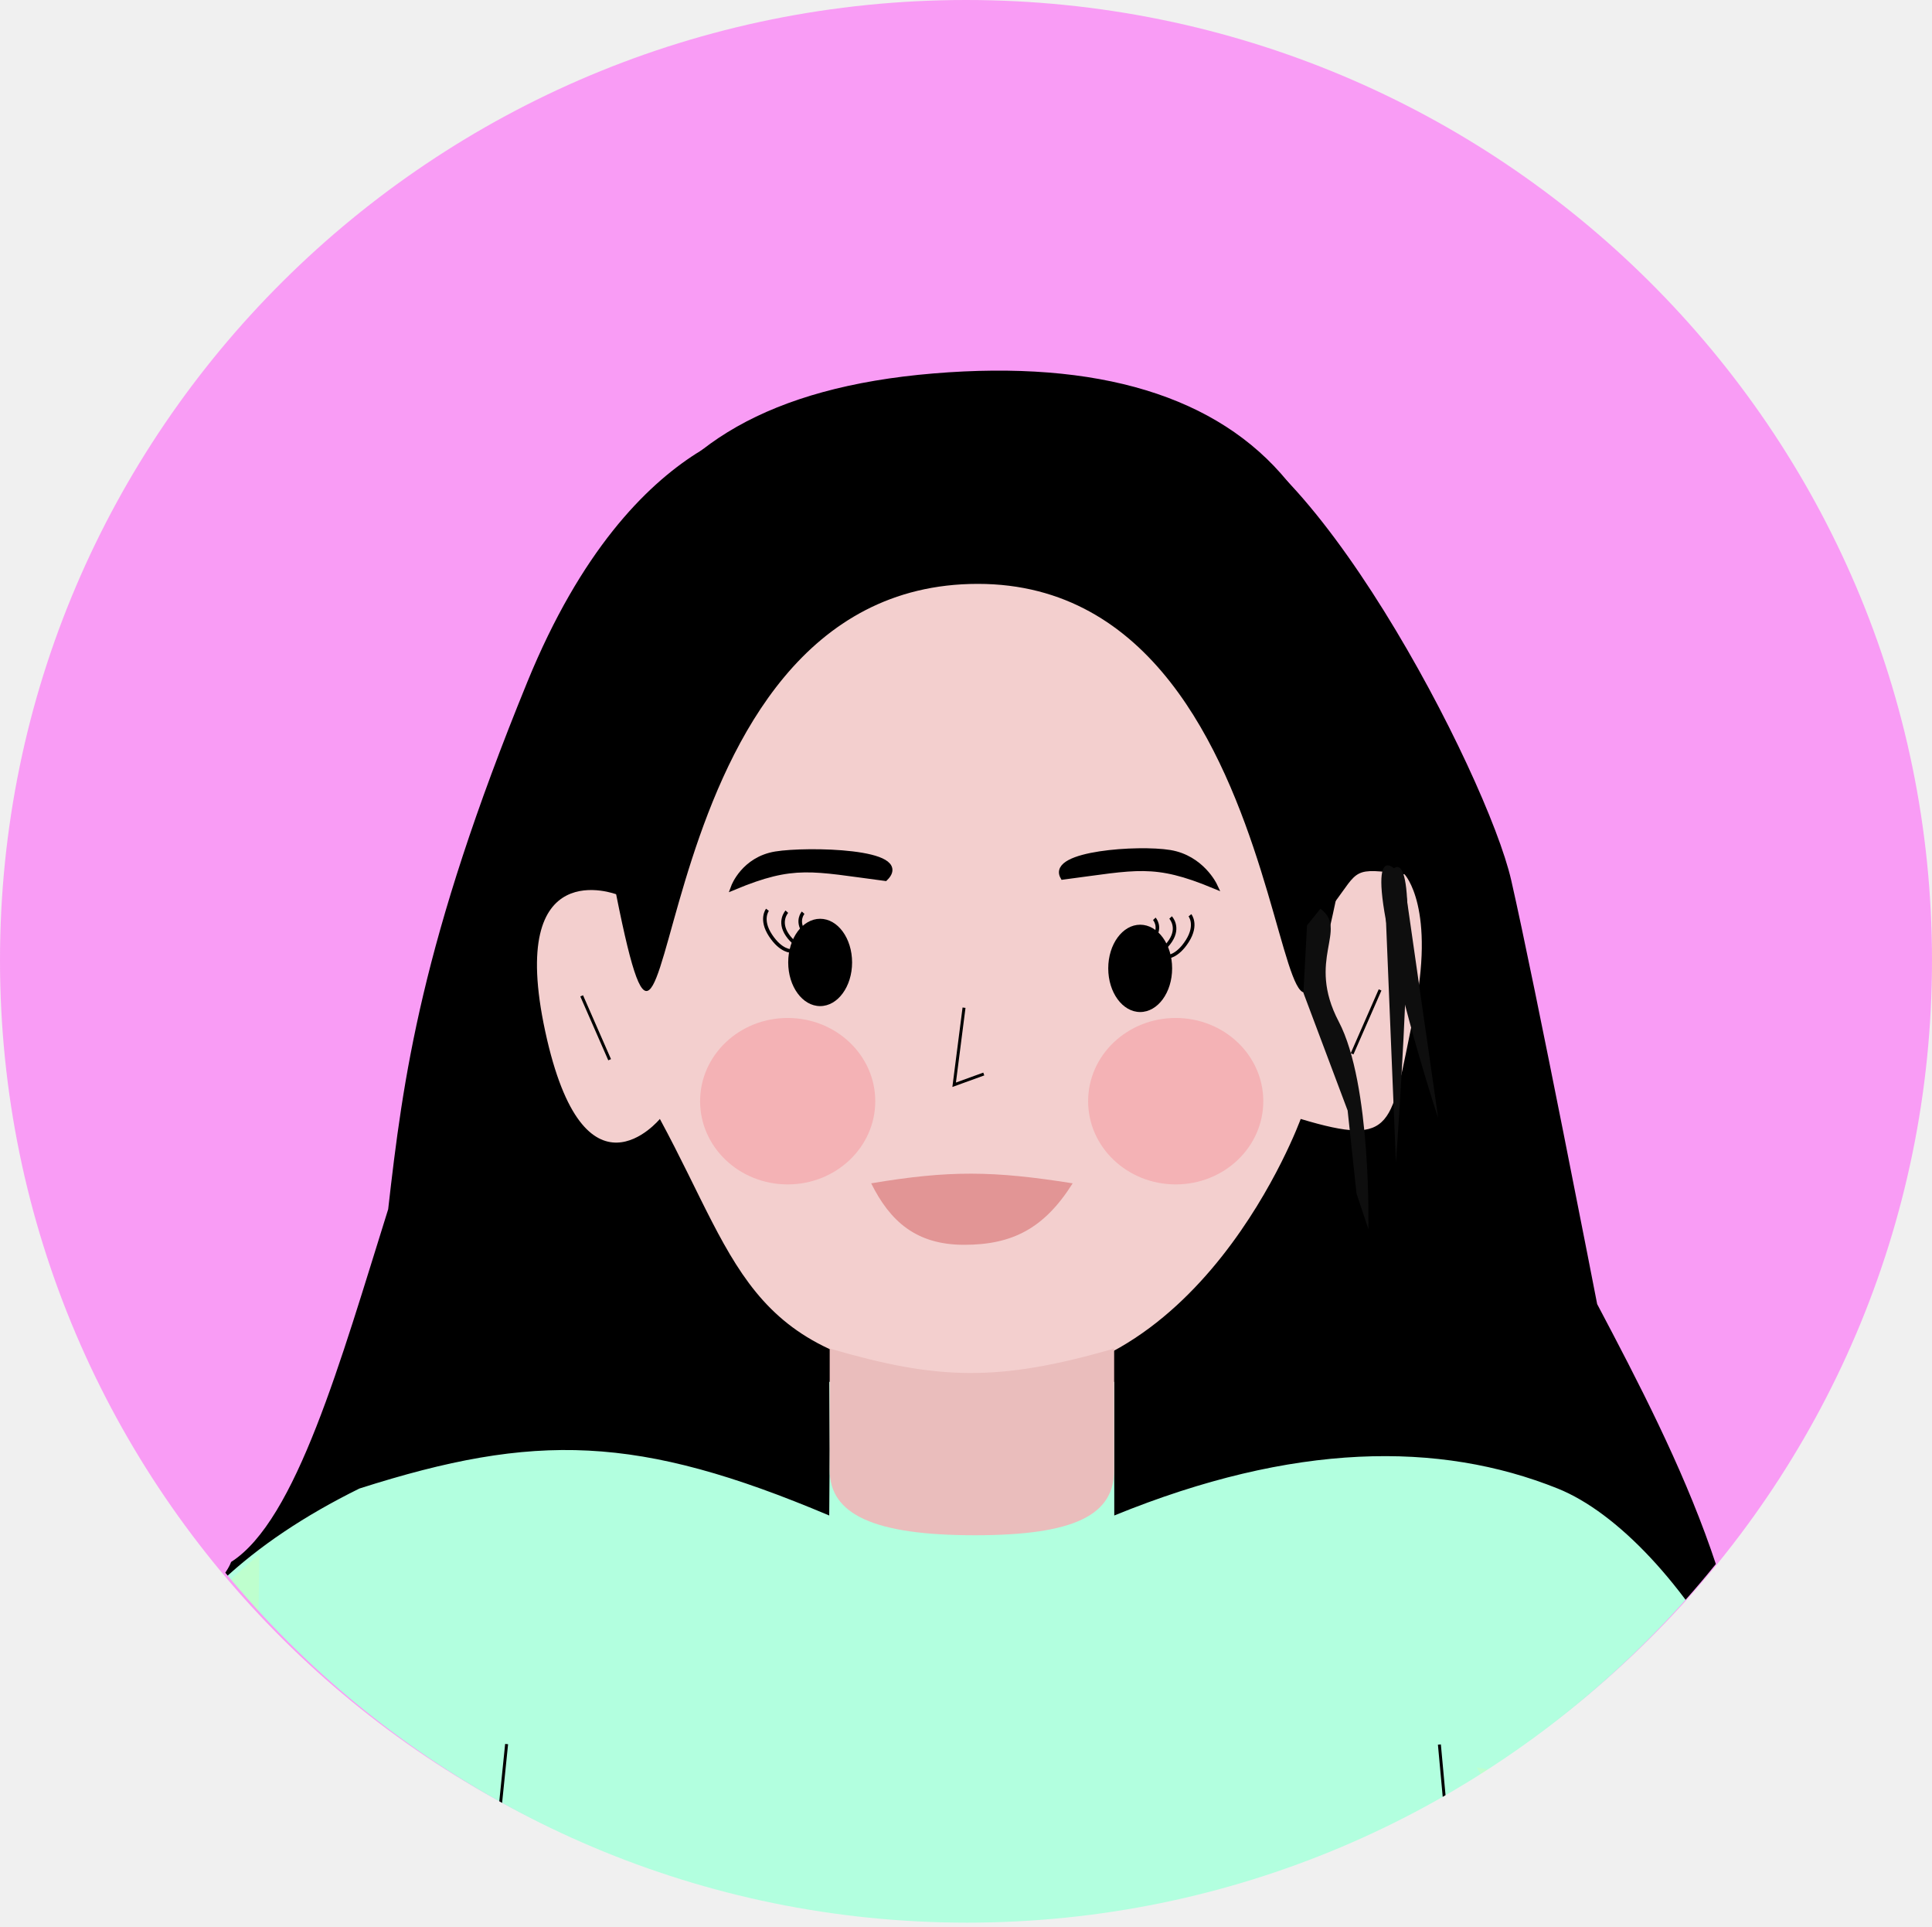
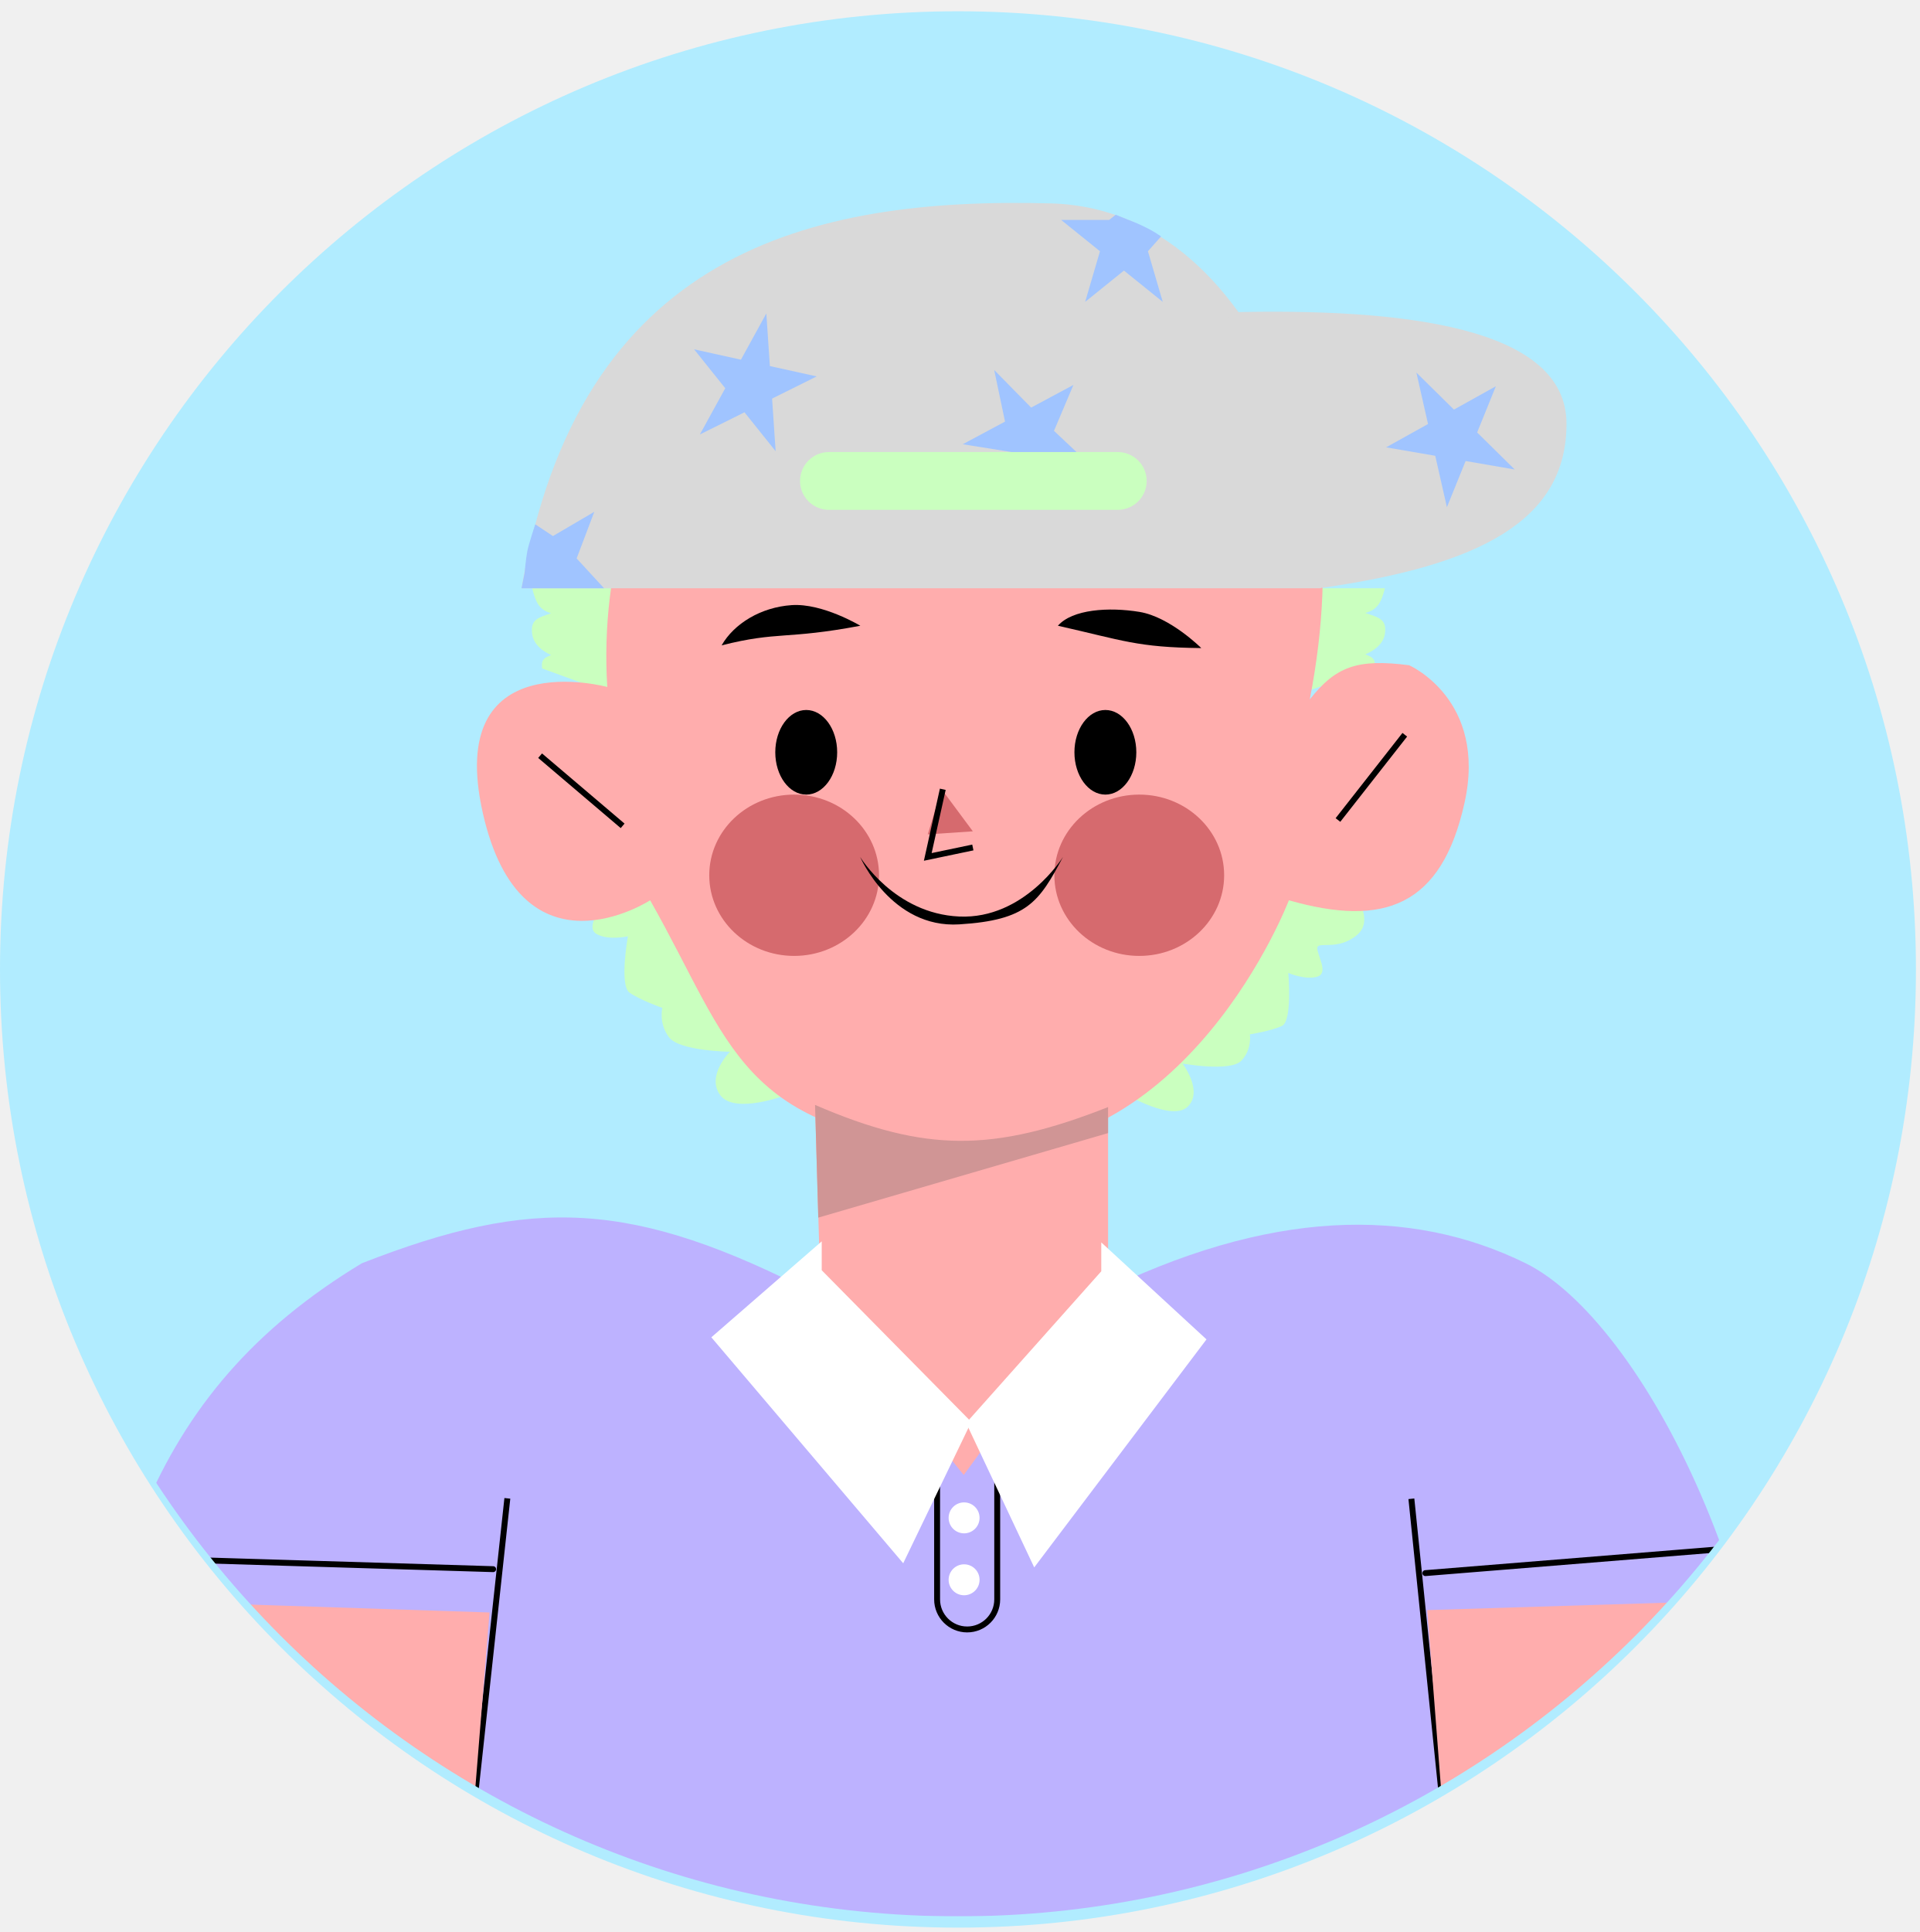
- <svg xmlns="http://www.w3.org/2000/svg" width="326" height="325" viewBox="0 0 326 325" fill="none">
-   <ellipse cx="163" cy="162" rx="163" ry="162" fill="#FF64F9" fill-opacity="0.6" />
-   <mask id="mask0_619_11097" style="mask-type:alpha" maskUnits="userSpaceOnUse" x="1" y="0" width="325" height="325">
-     <circle cx="163.177" cy="162.177" r="162.177" fill="#D9D9D9" />
+ <svg xmlns="http://www.w3.org/2000/svg" width="325" height="327" viewBox="0 0 325 327" fill="none">
+   <path d="M324.353 164.085C324.353 253.652 251.744 326.261 162.177 326.261C72.609 326.261 0 253.652 0 164.085C0 74.517 72.609 1.908 162.177 1.908C251.744 1.908 324.353 74.517 324.353 164.085Z" fill="#B1ECFF" />
+   <mask id="mask0_1645_8144" style="mask-type:alpha" maskUnits="userSpaceOnUse" x="0" y="0" width="325" height="325">
+     <circle cx="162.177" cy="162.177" r="162.177" fill="#D9D9D9" />
  </mask>
-   <g mask="url(#mask0_619_11097)">
-     <path d="M269.5 220C283.5 246.5 298.096 275.184 295 305.5L17.203 295.735C10.482 281.831 35.676 272.162 39 263.5C50 256.5 57.5 229.5 65.5 204C68 182 71 159 89 115C107 71 132.5 71 132.5 71H150.5H178.001H200.5C220 71 250.939 130.706 255 148.5C259.061 166.294 269.5 220 269.5 220Z" fill="black" />
-     <path d="M60.646 251.116C90.324 241.643 107.613 242.015 139.92 255.666L139.999 244.5L139.92 233.097C157.456 239.625 167.645 241.412 188.019 233.097V255.666C218.277 243.318 242.887 243.107 262.839 251.116C282.791 259.124 309.334 299.712 307.018 343.758H9.519C13.458 296.095 23.414 269.499 60.646 251.116Z" fill="#B2FFDF" />
-     <path d="M92.001 174C98.549 204.328 111.344 188.767 111.344 188.767C125.266 214.505 126.268 230.024 164.318 232.965C202.368 235.906 219.477 188.767 219.477 188.767C235.567 193.594 234.608 189.88 238.501 171.5C242.394 153.12 237.001 147.5 237.001 147.5C228.138 146.299 229.368 146.713 225.001 152.5C234.685 100.187 209.566 71.501 169.57 69.112C129.573 66.722 101.518 108.009 104.088 150.904C104.088 150.904 85.453 143.672 92.001 174Z" fill="#F3CFCE" />
-     <ellipse cx="132.911" cy="185.772" rx="14.778" ry="14.039" fill="#F4B2B5" />
-     <ellipse cx="198.386" cy="185.772" rx="14.778" ry="14.039" fill="#F4B2B5" />
-     <ellipse cx="138.39" cy="162.365" rx="5.39" ry="7.365" fill="black" />
-     <path d="M197.781 163.365C197.781 167.433 195.368 170.73 192.391 170.73C189.414 170.73 187.001 167.433 187.001 163.365C187.001 159.297 189.414 156 192.391 156C195.368 156 197.781 159.297 197.781 163.365Z" fill="black" />
-     <path d="M162.667 170L161 183L166 181.186" stroke="black" stroke-width="0.5" />
-     <path d="M179.393 147.891C191.785 146.275 194.726 145.173 204.893 149.391C204.893 149.391 202.721 144.766 197.393 143.891C192.064 143.016 177.242 144.044 179.393 147.891Z" fill="black" stroke="black" />
-     <path d="M232.869 167L228.149 177.776" stroke="black" stroke-width="0.5" />
-     <path d="M162.678 210C154.556 210 150.172 205.996 147 199.629C160.121 197.422 167.574 197.492 181 199.629C176.185 207.267 170.8 210 162.678 210Z" fill="#E29595" />
-     <path d="M188 227.5C168.255 233.23 158.08 232.77 140 227.5V248C140 255.5 147.479 259 164.5 259C181.521 259 188 255.5 188 248V236.5V227.5Z" fill="#EABDBC" />
-     <path d="M90.36 314.332L92.924 334.266L110.581 342.693L93.34 342.693L85.977 342.693L78.434 342.693L67.12 342.873L56.289 325.618L77.294 329.417L90.36 314.332Z" fill="#CAFFBF" fill-opacity="0.5" />
-     <path d="M43.765 262.168L43.473 282.265L60.706 293.809L40.873 300.394L35.849 319.699L26.388 302.675L15.578 302.675L17.374 296.732L20.427 289.548C21.949 286.376 22.876 284.58 24.917 281.287C26.411 279.029 27.307 277.736 29.047 275.361L43.765 262.168Z" fill="#CAFFBF" fill-opacity="0.5" />
-     <path d="M283.243 286.875L285.808 306.81L304.506 315.79L285.808 322.959L281.32 322.959L269.826 322.959L257.434 322.959L260.12 315.79L249.173 298.162L270.177 301.961L283.243 286.875Z" fill="#CAFFBF" fill-opacity="0.5" />
-     <path d="M247.329 342.698L242.879 294.304" stroke="black" stroke-width="0.5" />
-     <path d="M80.552 342.56L85.485 294.226" stroke="black" stroke-width="0.5" />
-     <path d="M82.391 313.797L13.248 311.822C9.943 323.676 10.42 330.445 8.938 342.712H79.697L82.391 313.797Z" fill="#D5ADAC" />
-     <path d="M245.639 313.438L305.799 311.822C309.008 323.676 310.289 330.445 311.729 342.712H248.244L245.639 313.438Z" fill="#D5ADAC" />
-     <path d="M149.353 148.115C136.962 146.498 134.021 145.397 123.853 149.614C123.853 149.614 125.554 145.018 130.883 144.143C136.211 143.268 153.882 143.642 149.353 148.115Z" fill="black" stroke="black" />
-     <path d="M104.5 153.499C115 203.999 106.499 98.5 164.999 98.5C223.499 98.5 213.501 210.499 226.001 148.999C238.501 87.499 212.999 58.376 157.499 63C102 67.624 94.001 102.999 104.5 153.499Z" fill="black" />
-     <path d="M225.895 172.346C231.45 182.911 230.895 207.344 230.895 207.344L228.895 201.344L227.395 187.344L219.935 167.495L220.545 156.11L222.8 153.303C227.61 156.852 220.341 161.78 225.895 172.346Z" fill="#0E0E0E" />
-     <path d="M196.899 161.422C196.899 161.422 198.605 161.495 200.347 158.748C202.088 156.002 200.788 154.408 200.788 154.408" stroke="black" stroke-width="0.6" />
-     <path d="M194.189 160.796C194.189 160.796 195.979 161.04 197.513 158.709C199.046 156.377 197.522 154.784 197.522 154.784" stroke="black" stroke-width="0.6" />
-     <path d="M192 160.018C192 160.018 193.442 160.194 194.714 158.248C195.986 156.302 194.777 155.008 194.777 155.008" stroke="black" stroke-width="0.6" />
+   <g mask="url(#mask0_1645_8144)">
+     <path d="M187.587 188.064C167.843 193.608 156.061 192.111 137.98 187.012L138.886 217.851C145.982 230.415 154.238 244.423 167.31 255.699C181.92 243.828 183.285 228.864 187.587 216.8V188.064Z" fill="#FFADAD" />
+     <path d="M138.505 219.239L163.153 249.644L185.37 219.239C214.853 204.504 238.832 204.253 258.272 213.809C277.713 223.365 303.576 271.796 301.319 324.353H11.447C15.285 267.48 24.986 235.744 61.264 213.809C90.181 202.507 107.027 202.951 138.505 219.239Z" fill="#BDB2FF" />
+     <path d="M223.005 160.476C223.008 159.218 226.426 161.035 229.743 158.241C233.06 155.447 228.519 150.208 228.519 150.208L215.248 148.112L190.619 185.213C190.619 185.213 198.5 189.92 201.111 187.265C203.723 184.61 200.188 180.01 200.188 180.01C200.188 180.01 208.263 181.467 210.132 179.542C212.001 177.618 211.593 175.073 211.593 175.073C211.593 175.073 215.248 174.482 217.03 173.637C218.812 172.792 218.096 164.678 218.096 164.678C218.096 164.678 221.011 165.925 223.002 165.306C224.993 164.687 223.002 161.734 223.005 160.476Z" fill="#CAFFBF" />
+     <path d="M101.559 153.118C101.671 151.807 97.935 153.022 94.729 149.451C91.523 145.881 96.746 141.321 96.746 141.321L105.681 143.02L133.094 185.331C133.094 185.331 124.433 188.672 121.951 185.387C119.469 182.102 123.583 178.008 123.583 178.008C123.583 178.008 115.018 177.924 113.244 175.547C111.469 173.17 112.129 170.598 112.129 170.598C112.129 170.598 108.368 169.256 106.585 168.022C104.802 166.788 106.296 158.473 106.296 158.473C106.296 158.473 103.138 159.193 101.117 158.153C99.096 157.113 101.446 154.43 101.559 153.118Z" fill="#CAFFBF" />
+     <path d="M220.662 117.201L217.519 99.563H234.458C233.789 102.093 233.172 103.166 231.14 103.754C233.44 104.523 234.807 104.802 234.458 107.247C234.109 109.692 231.14 110.739 231.14 110.739C232.247 111.226 232.946 111.436 232.712 113.01L220.662 117.201Z" fill="#CAFFBF" />
+     <path d="M103.419 117.376L106.455 99.563H90.092C90.738 102.118 91.334 103.202 93.297 103.796C91.076 104.572 89.754 104.854 90.092 107.323C90.429 109.792 93.297 110.85 93.297 110.85C92.228 111.342 91.552 111.554 91.779 113.143L103.419 117.376Z" fill="#CAFFBF" />
+     <path d="M81.747 137.655C88.295 166.572 110.063 152.376 110.063 152.376C123.985 176.917 124.986 191.714 163.036 194.518C201.086 197.322 218.195 152.376 218.195 152.376C234.286 156.978 244.034 153.428 247.928 135.902C251.821 118.377 238.548 112.593 238.548 112.593C229.686 111.449 226.103 112.859 221.735 118.377C231.419 68.497 208.285 40.564 168.288 38.286C128.292 36.008 100.237 75.374 102.807 116.274C102.807 116.274 75.199 108.738 81.747 137.655Z" fill="#FFADAD" />
+     <ellipse cx="134.44" cy="148.141" rx="14.37" ry="13.652" fill="#D66A6E" />
+     <ellipse cx="192.867" cy="148.141" rx="14.37" ry="13.652" fill="#D66A6E" />
+     <ellipse cx="136.487" cy="127.329" rx="5.239" ry="7.16" fill="black" />
+     <ellipse cx="187.129" cy="127.329" rx="5.239" ry="7.16" fill="black" />
+     <path d="M122.164 109.23C131.792 106.799 132.991 108.295 145.647 105.912C145.647 105.912 139.278 102.07 134.039 102.419C128.8 102.769 124.26 105.563 122.164 109.23Z" fill="black" />
+     <path d="M179.093 105.91C190.146 108.396 192.488 109.574 203.367 109.691C203.367 109.691 198.085 104.417 192.904 103.567C187.722 102.716 181.538 103.116 179.093 105.91Z" fill="black" />
+     <path d="M91.435 127.903L105.405 139.778" stroke="black" />
+     <path d="M237.818 124.361L226.503 138.788" stroke="black" />
+     <path d="M162.394 155.127C151.377 154.64 145.612 145.037 145.612 145.037C145.612 145.037 150.875 157.166 162.394 156.454C173.913 155.743 175.914 152.658 179.956 145.037C179.956 145.037 173.411 155.613 162.394 155.127Z" fill="black" />
+     <path d="M244.218 305.274L238.934 253.675" stroke="black" />
+     <path d="M80.214 305.895L85.89 253.603" stroke="black" />
+     <path d="M82.872 272.919L15.639 270.708C12.425 283.973 12.889 291.547 11.447 305.273H80.252L82.872 272.919Z" fill="#FFADAD" />
+     <path d="M241.615 272.517L300.114 270.708C303.234 283.973 304.48 291.547 305.88 305.273H244.149L241.615 272.517Z" fill="#FFADAD" />
+     <path d="M138.524 206.092L137.98 187.012C156.703 195.096 168.149 195.016 187.587 187.379V191.782L138.524 206.092Z" fill="#D09595" />
+     <path d="M18.001 263.598L83.486 265.588" stroke="black" stroke-linecap="round" />
+     <path d="M241.3 266.257L296.601 261.786" stroke="black" stroke-linecap="round" />
+     <rect x="158.643" y="240.818" width="10.177" height="34.974" rx="5.088" stroke="black" />
+     <path d="M164.43 240.666L139.109 214.995V210.105L120.423 226.346L152.905 264.591L164.43 240.666Z" fill="white" />
+     <path d="M163.558 240.842L186.435 215.171V210.281L204.247 226.697L175.083 265.291L163.558 240.842Z" fill="white" />
+     <circle cx="163.212" cy="256.906" r="2.619" fill="white" />
+     <circle cx="163.212" cy="267.387" r="2.619" fill="white" />
+     <path d="M164.693 140.705L159.41 133.589L157.062 141.221L164.693 140.705Z" fill="#D66A6E" />
+     <path d="M159.605 133.589L157.062 145.037L164.693 143.439" stroke="black" />
+     <path d="M177.878 34.426C137.037 33.323 97.925 42.744 88.291 99.568L223.457 99.568C228.16 99.492 218.718 35.529 177.878 34.426Z" fill="#D9D9D9" />
+     <path d="M265.195 71.729C265.195 55.313 237.551 52.091 207.741 52.868L223.807 99.495C250.464 95.663 265.195 88.144 265.195 71.729Z" fill="#D9D9D9" />
+     <rect x="135.441" y="76.513" width="58.677" height="9.779" rx="4.89" fill="#CAFFBF" />
+     <path d="M188.878 36.347L192.37 37.744C194.143 38.541 195.096 39.015 196.562 40.014L194.335 42.525L196.844 51.093L190.275 45.798L183.706 51.093L186.215 42.525L179.646 37.23H187.766L188.878 36.347Z" fill="#A0C4FF" />
+     <path d="M129.732 53.052L130.334 61.959L138.263 63.71L130.707 67.464L131.309 76.371L126.036 69.784L118.48 73.537L122.778 65.713L117.505 59.125L125.434 60.877L129.732 53.052Z" fill="#A0C4FF" />
+     <path d="M90.612 88.737L93.603 90.732L100.609 86.626L97.618 94.516L102.261 99.564L95.8 99.564L92.132 99.564L88.291 99.564L88.814 96.945C88.814 96.945 89.033 94.483 89.273 93.269C89.513 92.055 90.612 88.737 90.612 88.737Z" fill="#A0C4FF" />
+     <path d="M168.306 62.619L174.564 68.986L181.721 65.151L178.431 72.921L182.245 76.51L176.482 76.51L174.386 76.51L171.243 76.51L162.983 75.191L170.14 71.356L168.306 62.619Z" fill="#A0C4FF" />
+     <path d="M239.778 63.059L246.138 69.325L253.233 65.376L250.068 73.197L256.427 79.463L248.112 78.031L244.947 85.853L242.973 77.146L234.658 75.715L241.753 71.766L239.778 63.059Z" fill="#A0C4FF" />
  </g>
-   <path d="M102.869 178.776L98.149 168" stroke="black" stroke-width="0.5" />
-   <path d="M237.501 155.5C237.369 171.069 235.544 196.105 235.544 196.105L233.626 149.46C233.457 148.554 237.632 139.931 237.501 155.5Z" fill="#0E0E0E" />
-   <path d="M233.838 155.196C236.661 170.508 242.68 188.651 242.68 188.651L236.999 149L236.992 149.003C237.002 148.082 231.015 139.885 233.838 155.196Z" fill="#0E0E0E" />
-   <path d="M133.512 160.428C133.512 160.428 131.807 160.531 130.018 157.816C128.228 155.101 129.5 153.484 129.5 153.484" stroke="black" stroke-width="0.6" />
-   <path d="M136.21 159.754C136.21 159.754 134.425 160.03 132.85 157.726C131.276 155.422 132.771 153.802 132.771 153.802" stroke="black" stroke-width="0.6" />
-   <path d="M138.386 158.938C138.386 158.938 136.946 159.14 135.64 157.216C134.335 155.293 135.52 153.978 135.52 153.978" stroke="black" stroke-width="0.6" />
</svg>
